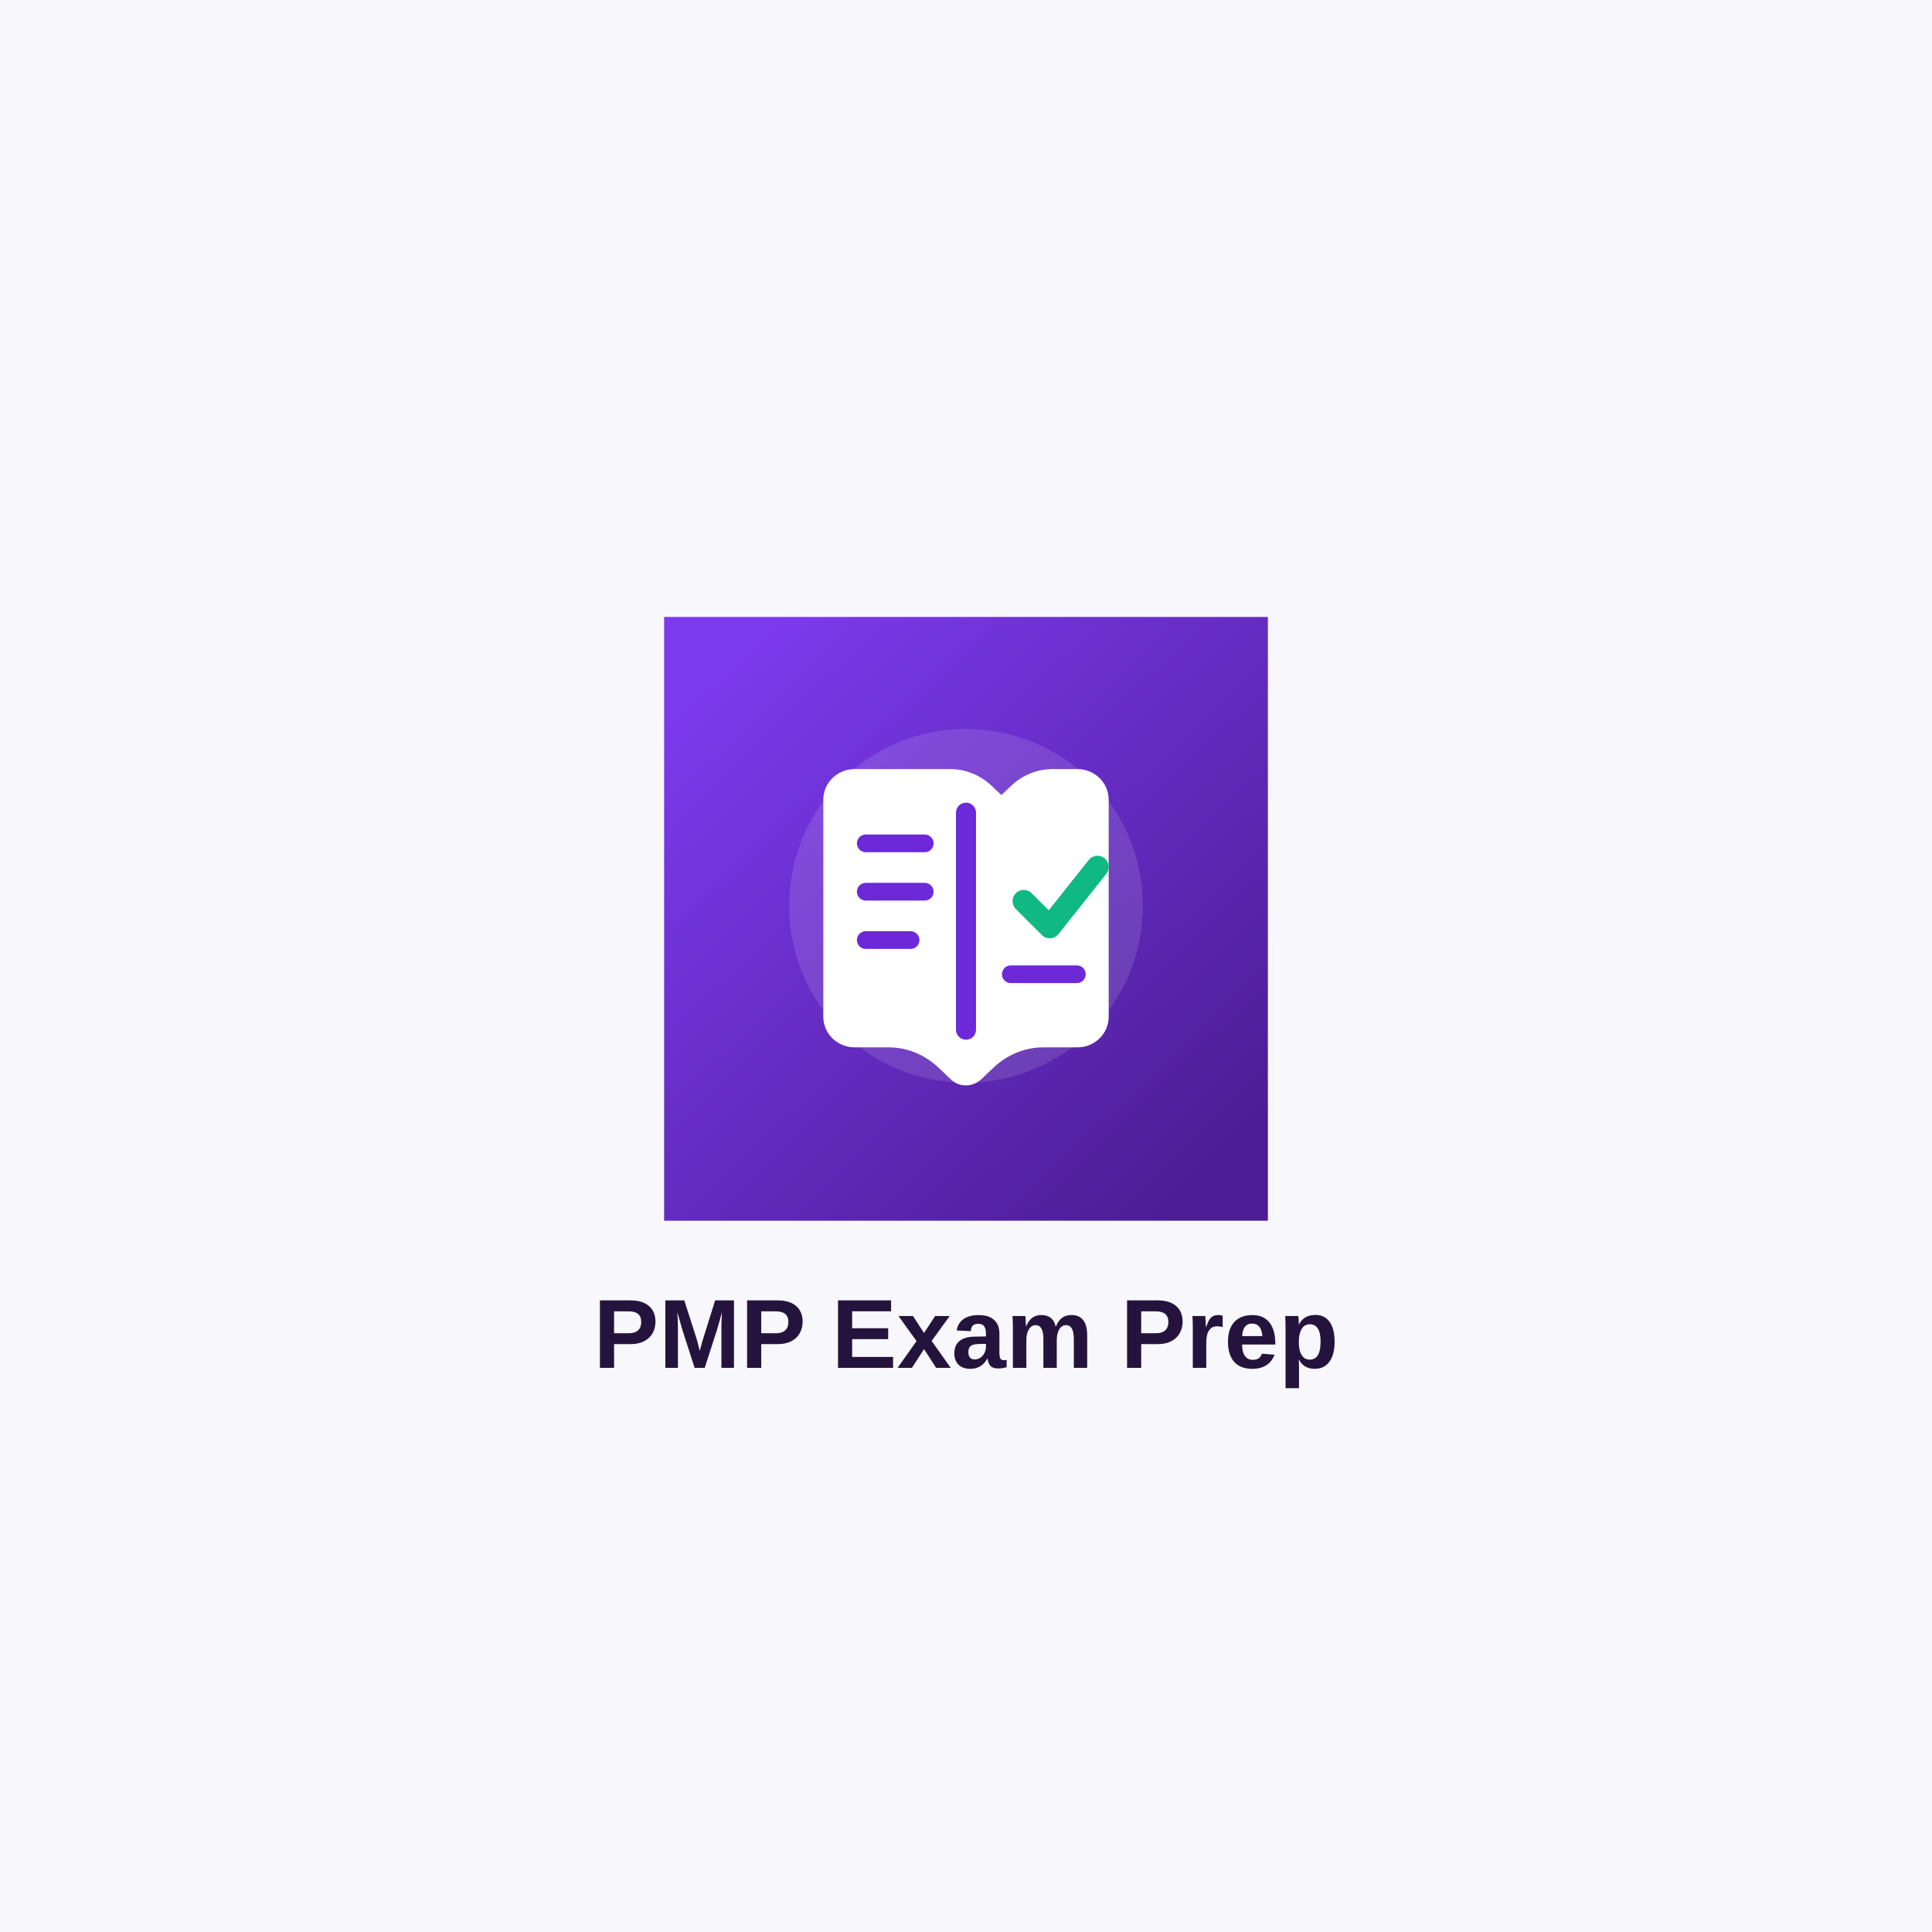
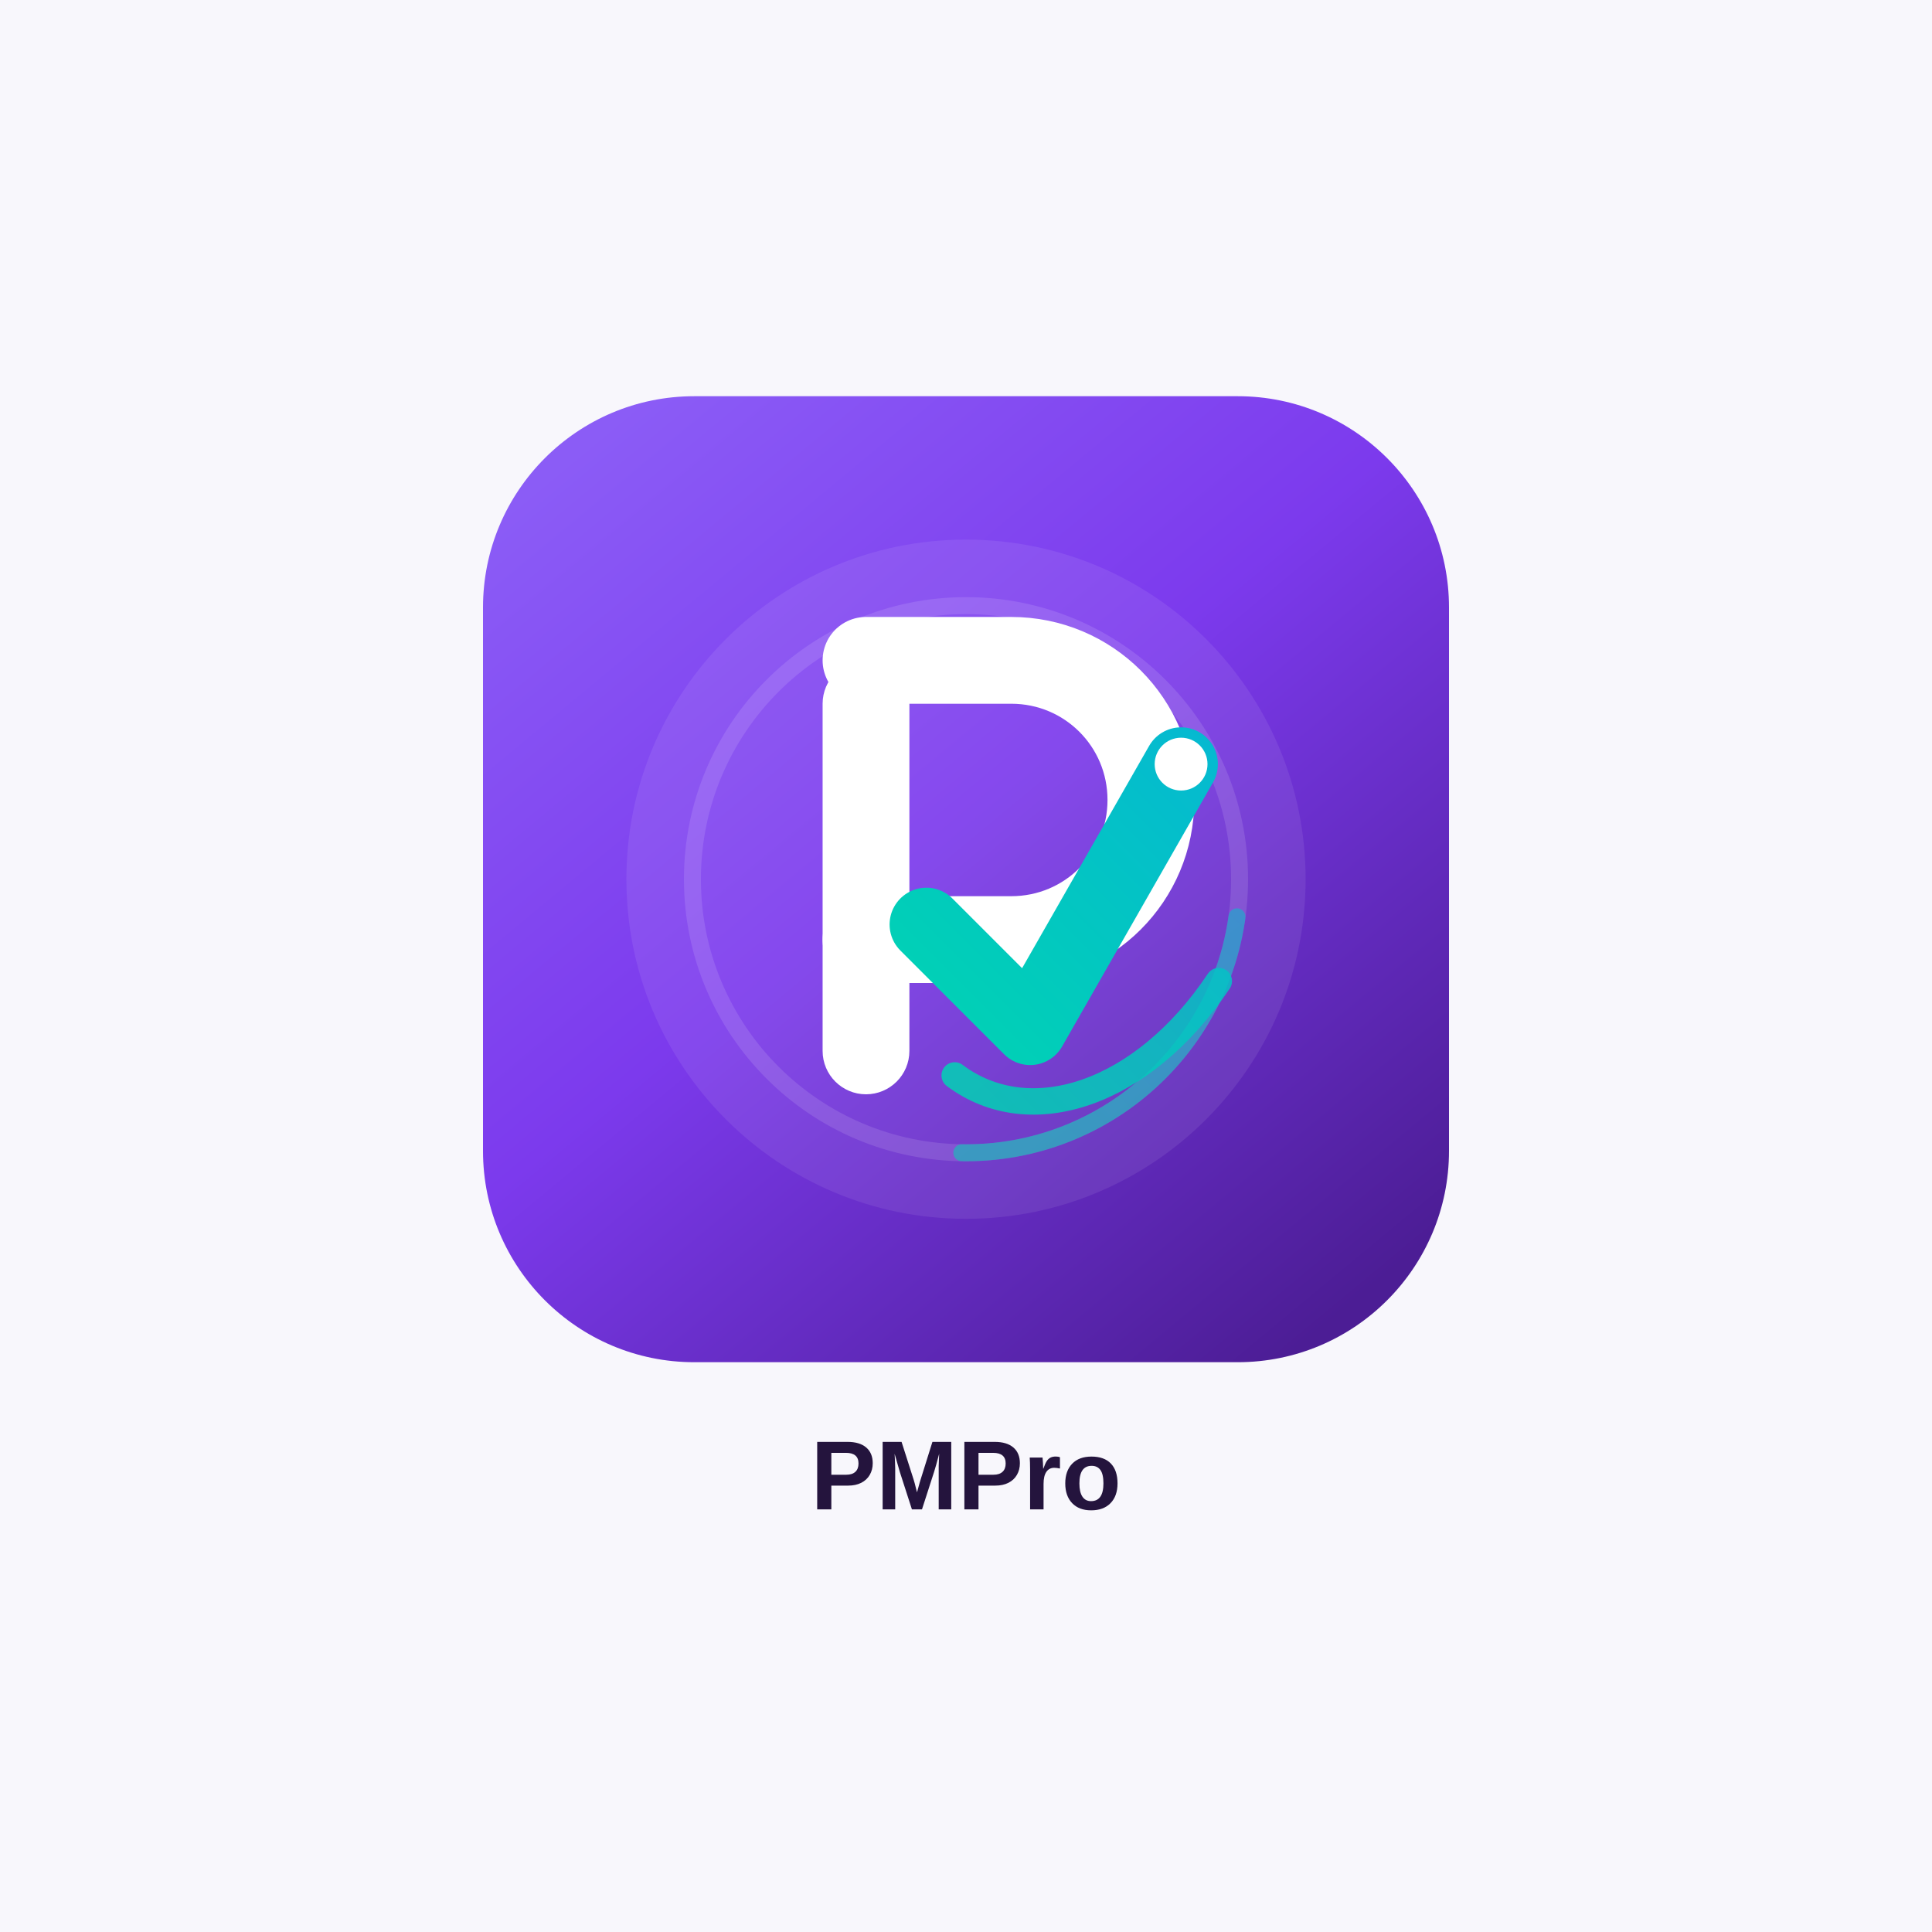
<svg xmlns="http://www.w3.org/2000/svg" width="2048" height="2048" viewBox="0 0 2048 2048">
  <rect width="2048" height="2048" fill="#F8F7FC" />
-   <g transform="translate(704 654) scale(.625)">
+   <g transform="translate(512 420)">
    <defs>
-       <linearGradient id="background" x1="100" y1="80" x2="924" y2="944" gradientUnits="userSpaceOnUse">
-         <stop stop-color="#7C3AED" />
+       <linearGradient id="background" x1="120" y1="40" x2="900" y2="980" gradientUnits="userSpaceOnUse">
+         <stop stop-color="#8B5CF6" />
+         <stop offset="0.45" stop-color="#7C3AED" />
        <stop offset="1" stop-color="#4C1D95" />
      </linearGradient>
+       <linearGradient id="teal" x1="420" y1="620" x2="760" y2="280" gradientUnits="userSpaceOnUse">
+         <stop stop-color="#00D2B4" />
+         <stop offset="1" stop-color="#06B6D4" />
+       </linearGradient>
    </defs>
-     <rect width="1024" height="1024" fill="url(#background)" />
-     <circle cx="512" cy="490" r="300" fill="#FFFFFF" fill-opacity="0.12" />
-     <path d="M270 310C270 281 294 258 323 258H485C511 258 536 268 555 286L572 302L589 286C608 268 633 258 659 258H701C730 258 754 281 754 310V678C754 707 730 730 701 730H643C611 730 581 743 558 765L538 784C523 798 500 798 486 784L466 765C443 743 413 730 381 730H323C294 730 270 707 270 678V310Z" fill="#FFFFFF" />
-     <path d="M512 332V700" stroke="#6D28D9" stroke-width="34" stroke-linecap="round" />
-     <path d="M342 384H442M342 466H442M342 548H418" stroke="#6D28D9" stroke-width="30" stroke-linecap="round" />
-     <path d="M610 482L654 526L735 424" fill="none" stroke="#10B981" stroke-width="38" stroke-linecap="round" stroke-linejoin="round" />
-     <path d="M588 606H700" stroke="#6D28D9" stroke-width="30" stroke-linecap="round" />
+     <rect width="1024" height="1024" rx="224" fill="url(#background)" />
+     <circle cx="512" cy="512" r="360" fill="#FFFFFF" fill-opacity="0.08" />
+     <circle cx="512" cy="512" r="290" fill="none" stroke="#FFFFFF" stroke-opacity="0.12" stroke-width="18" />
+     <circle cx="512" cy="512" r="290" fill="none" stroke="url(#teal)" stroke-opacity="0.55" stroke-width="18" stroke-linecap="round" stroke-dasharray="420 1400" stroke-dashoffset="-40" />
+     <rect x="360" y="280" width="92" height="460" rx="46" fill="#FFFFFF" />
+     <path d="M406 280 H560 C642 280 708 346 708 428 C708 510 642 576 560 576 H406" fill="none" stroke="#FFFFFF" stroke-width="92" stroke-linecap="round" stroke-linejoin="round" />
+     <path d="M470 560 L580 670 L740 390" fill="none" stroke="url(#teal)" stroke-width="78" stroke-linecap="round" stroke-linejoin="round" />
+     <circle cx="740" cy="390" r="28" fill="#FFFFFF" />
+     <path d="M500 720 C580 780, 700 740, 780 620" fill="none" stroke="url(#teal)" stroke-width="28" stroke-linecap="round" stroke-opacity="0.85" />
  </g>
-   <text x="1024" y="1450" text-anchor="middle" font-family="-apple-system, BlinkMacSystemFont, Arial, sans-serif" font-size="104" font-weight="700" fill="#24143D">PMP Exam Prep</text>
+   <text x="1024" y="1600" text-anchor="middle" font-family="-apple-system, BlinkMacSystemFont, Arial, sans-serif" font-size="104" font-weight="700" fill="#24143D">PMPro</text>
</svg>
